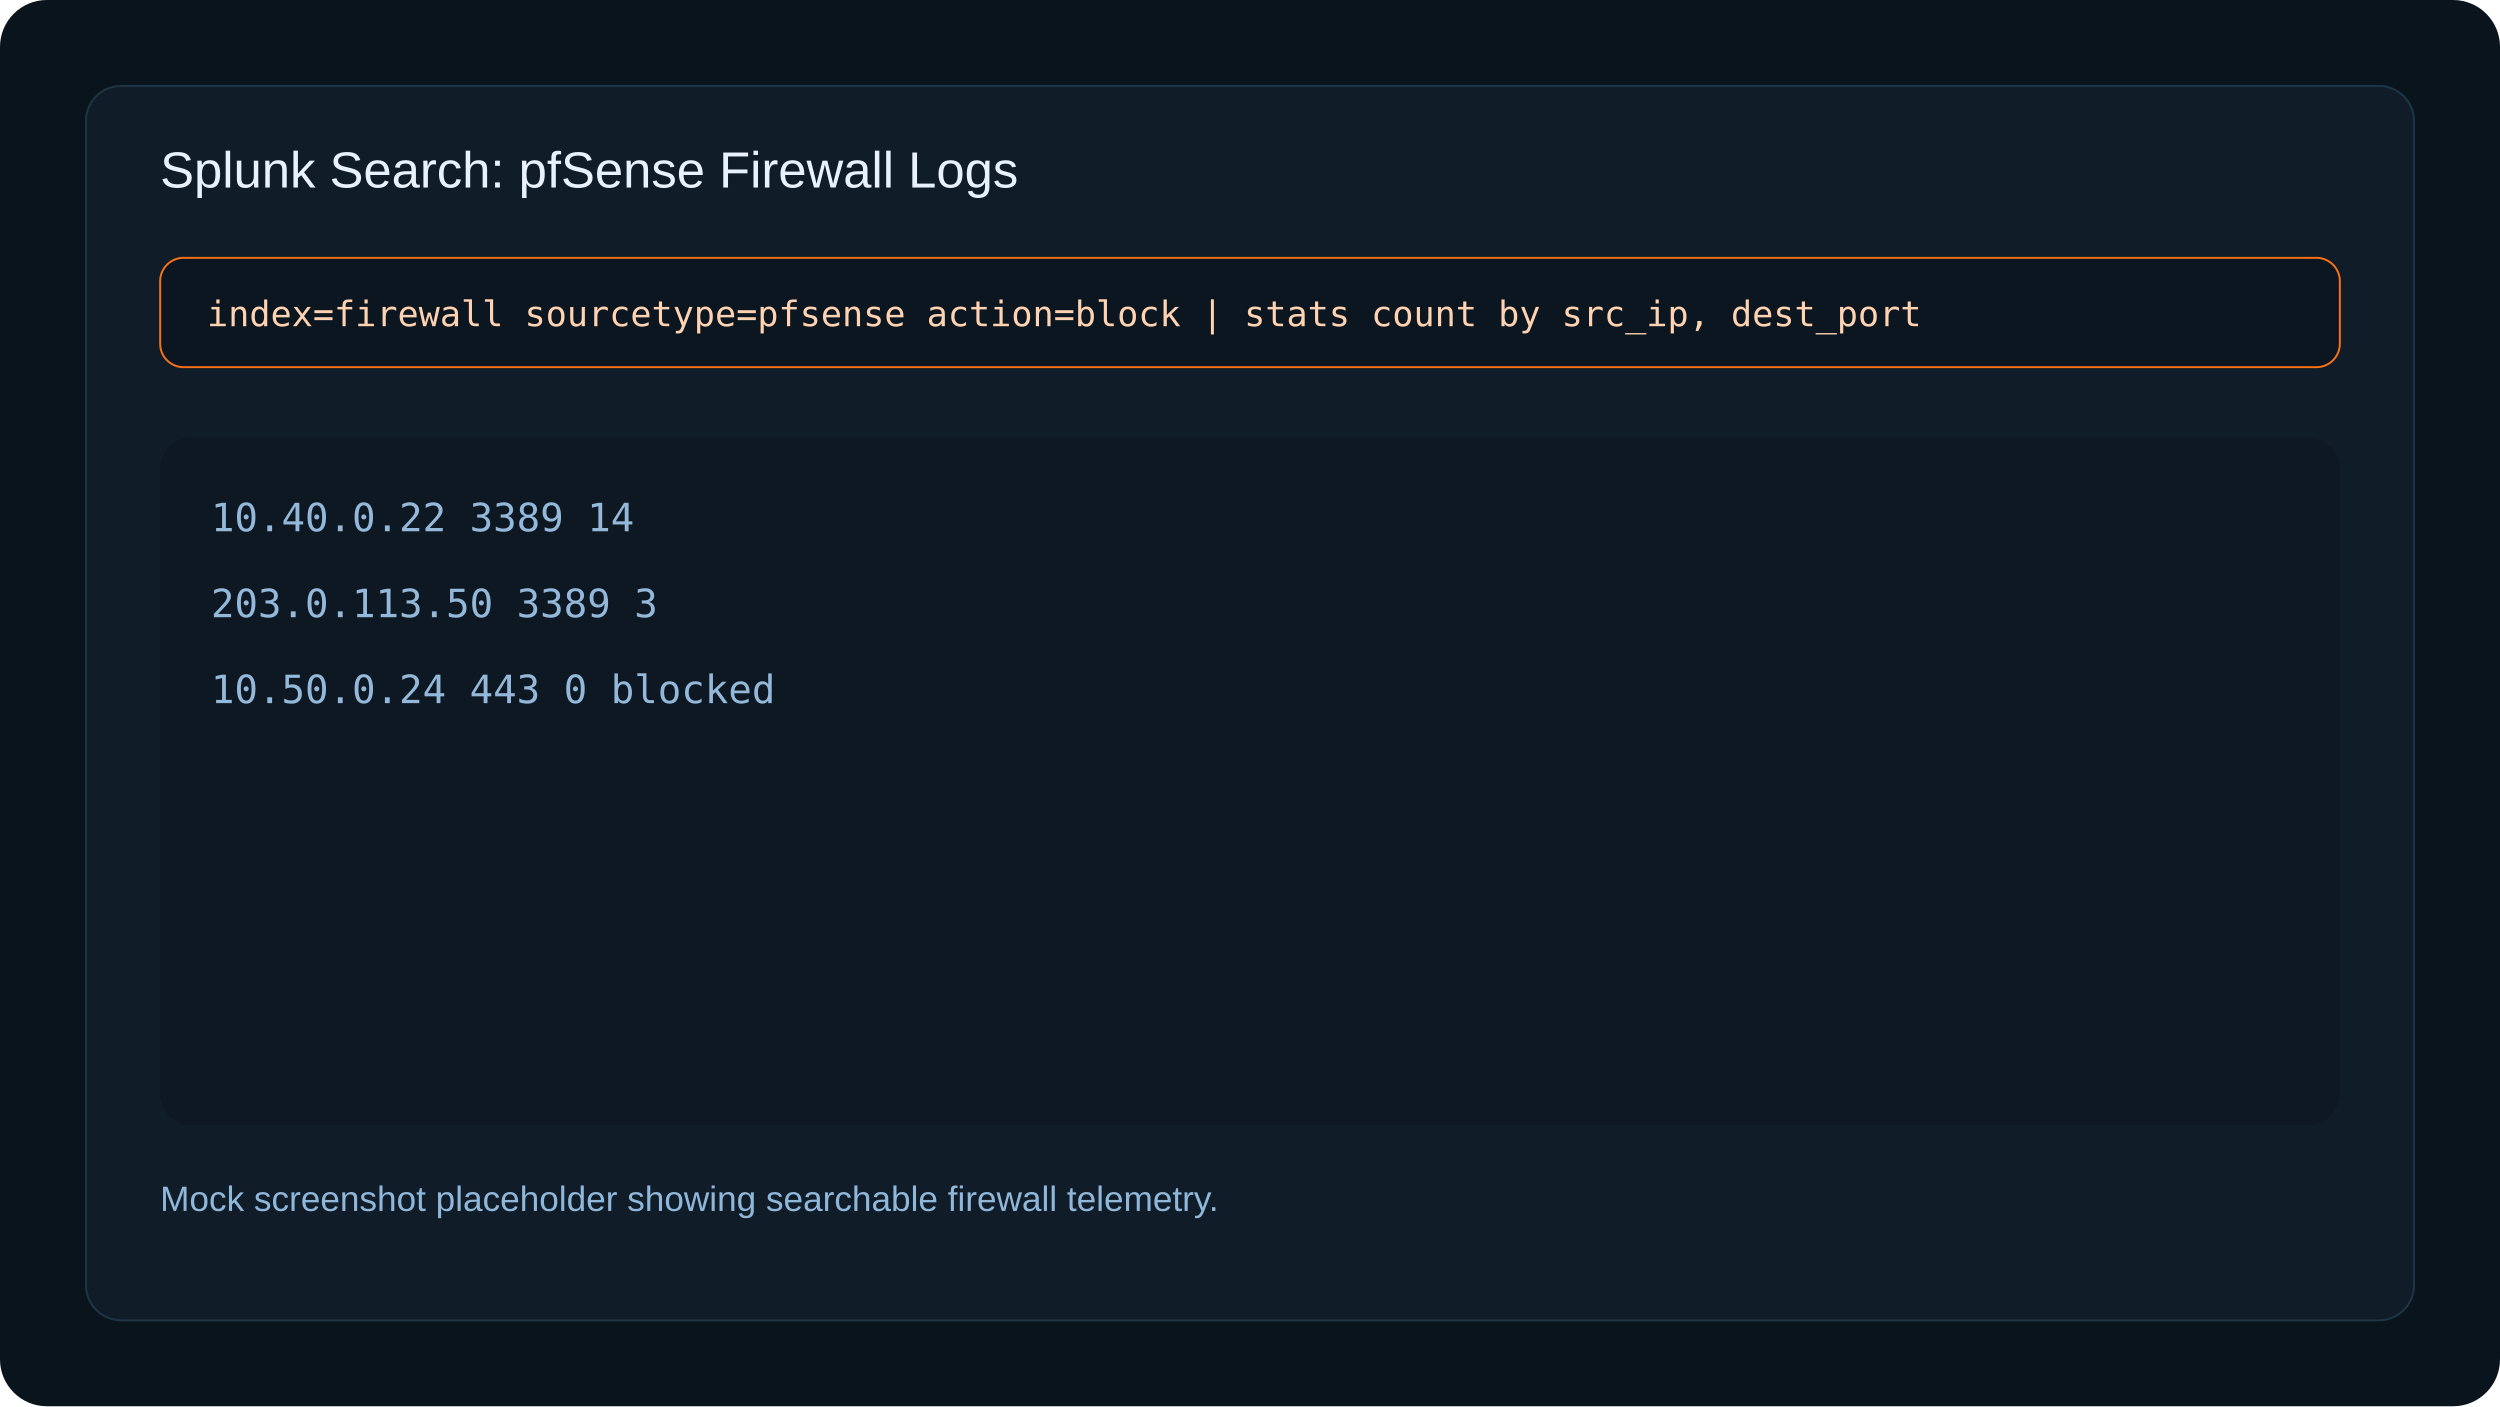
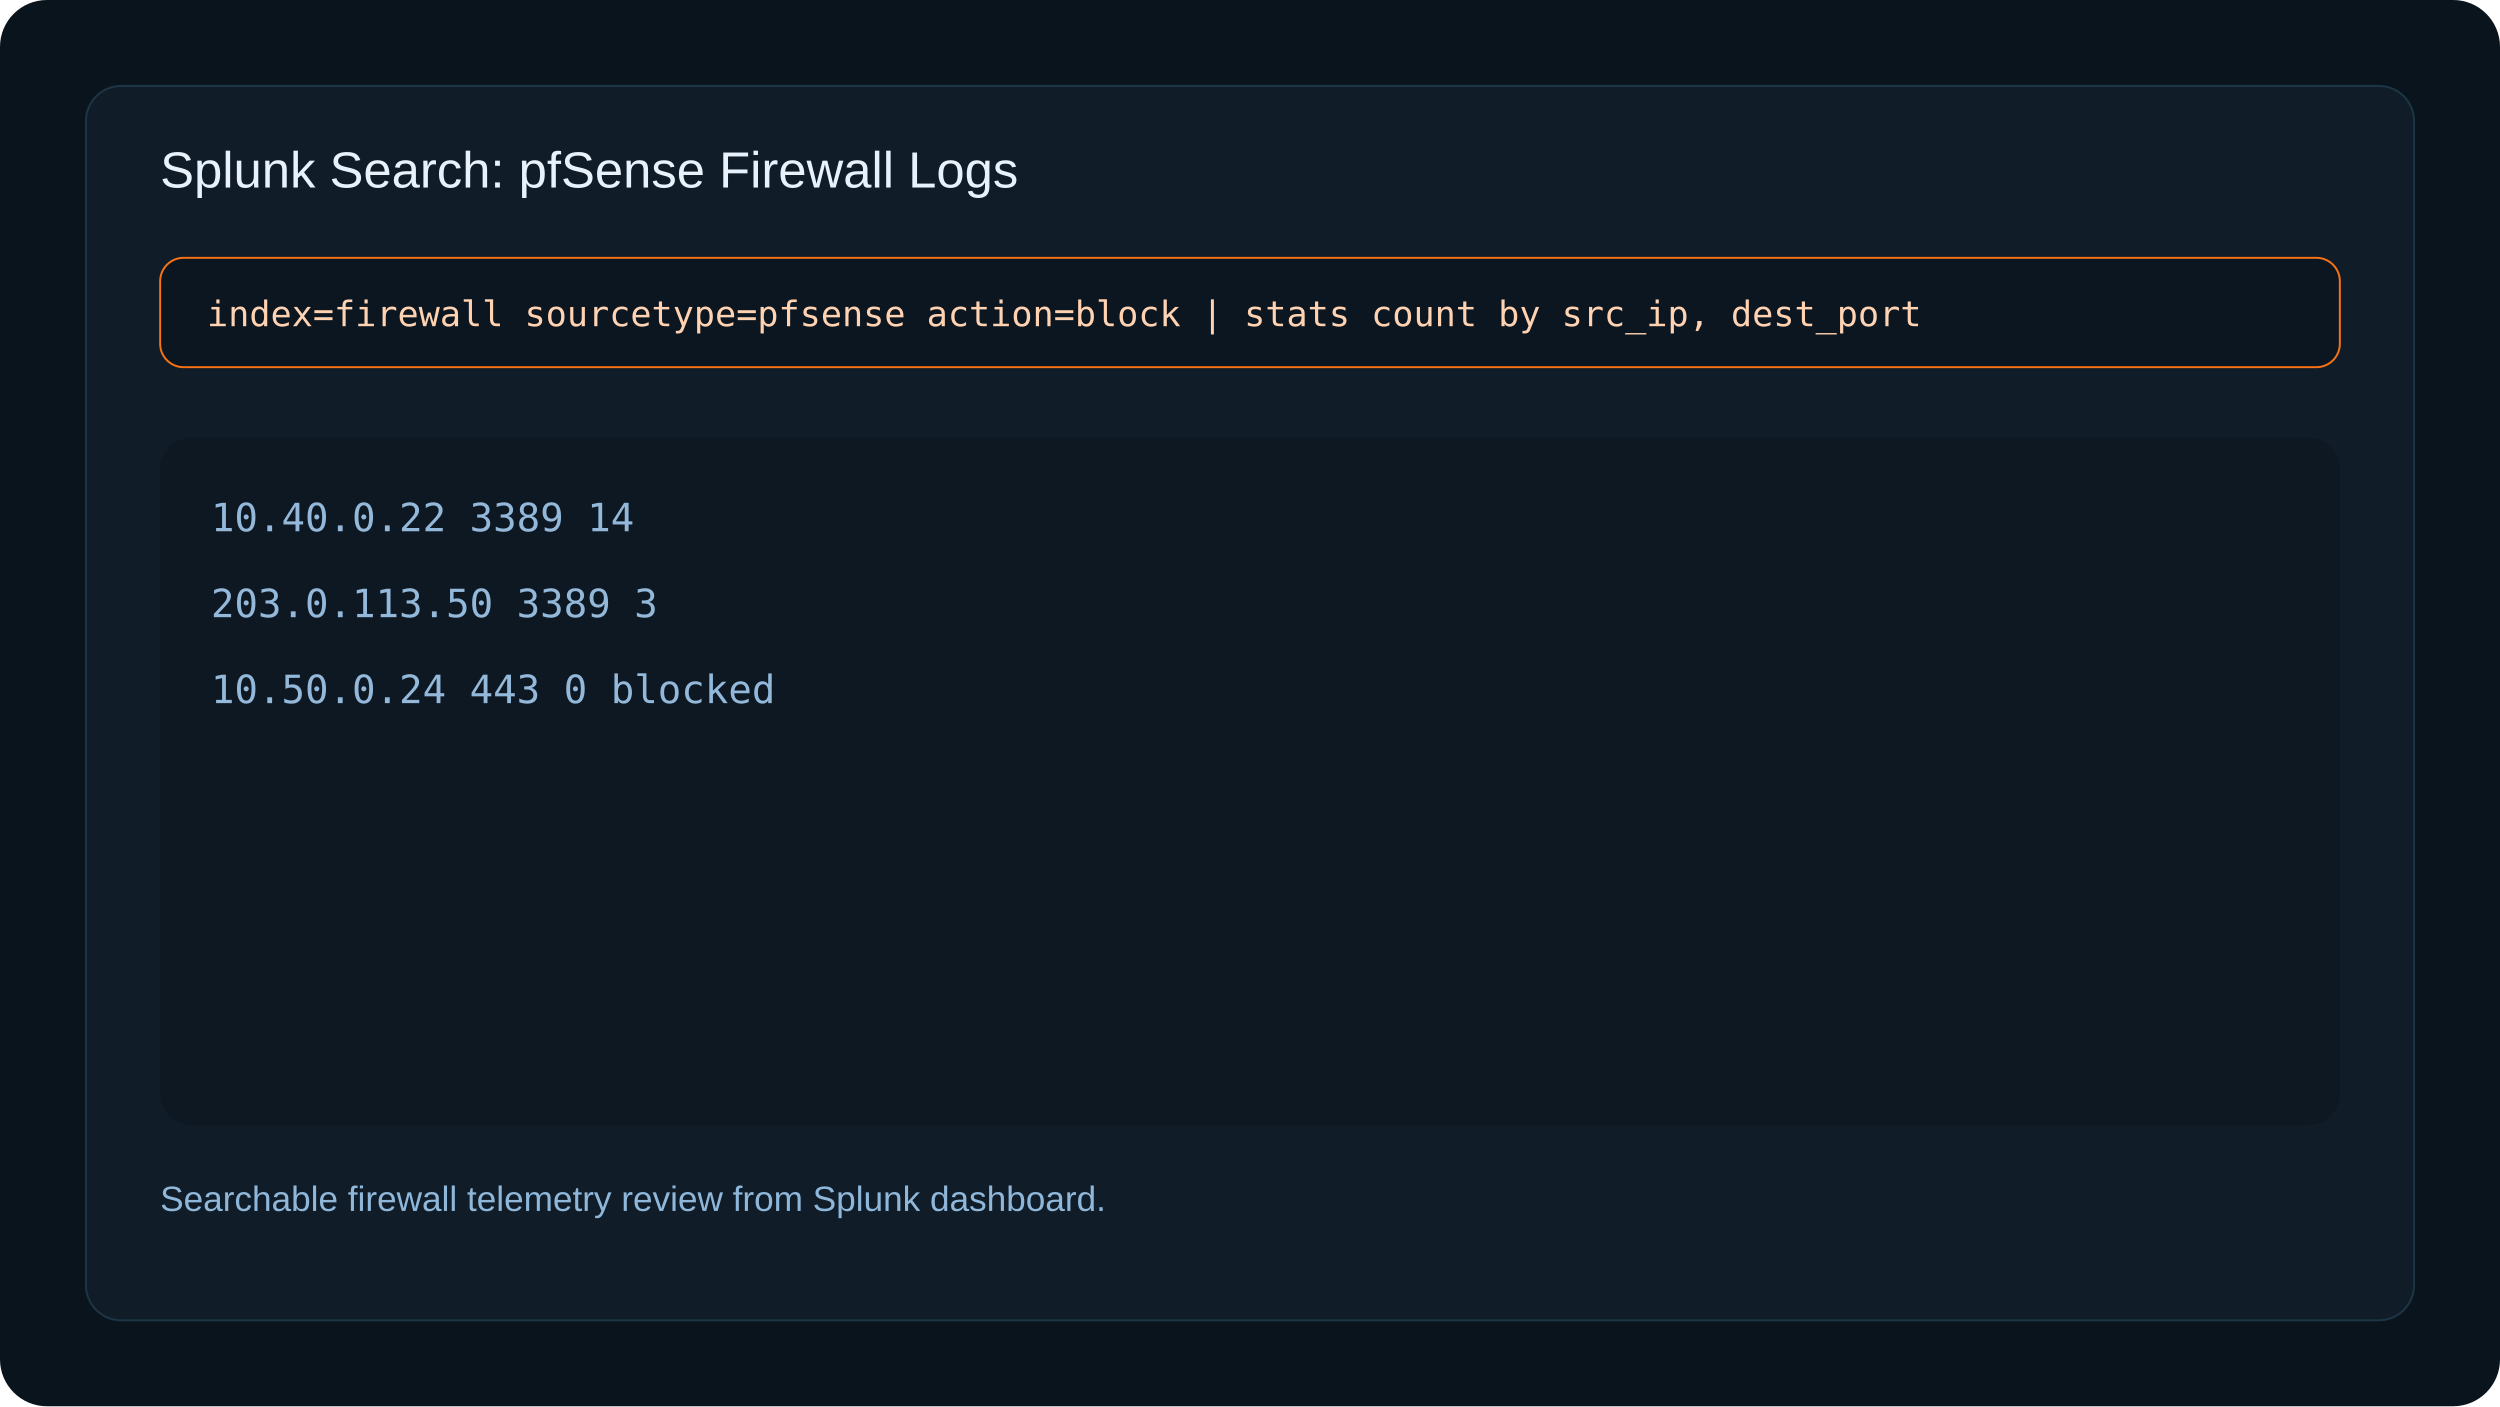
<svg xmlns="http://www.w3.org/2000/svg" width="1280" height="720" viewBox="0 0 1280 720" fill="none">
  <rect width="1280" height="720" rx="24" fill="#0a141d" />
  <rect x="44" y="44" width="1192" height="632" rx="18" fill="#101c28" stroke="#1d3645" />
  <text x="82" y="96" fill="#e8f2fc" font-size="26" font-family="Segoe UI, Arial">Splunk Search: pfSense Firewall Logs</text>
  <rect x="82" y="132" width="1116" height="56" rx="12" fill="#0c1620" stroke="#f97316" />
  <text x="106" y="167" fill="#ffd2b2" font-size="18" font-family="Consolas, monospace">index=firewall sourcetype=pfsense action=block | stats count by src_ip, dest_port</text>
  <rect x="82" y="224" width="1116" height="352" rx="16" fill="#0d1822" />
  <text x="108" y="272" fill="#93b8da" font-size="20" font-family="Consolas, monospace">10.40.0.22   3389   14</text>
  <text x="108" y="316" fill="#93b8da" font-size="20" font-family="Consolas, monospace">203.0.113.50 3389   3</text>
  <text x="108" y="360" fill="#93b8da" font-size="20" font-family="Consolas, monospace">10.50.0.24   443    0 blocked</text>
-   <text x="82" y="620" fill="#8fb7da" font-size="18" font-family="Segoe UI, Arial">Mock screenshot placeholder showing searchable firewall telemetry.</text>
+   <text x="82" y="620" fill="#8fb7da" font-size="18" font-family="Segoe UI, Arial">Searchable firewall telemetry review from Splunk dashboard.</text>
</svg>
